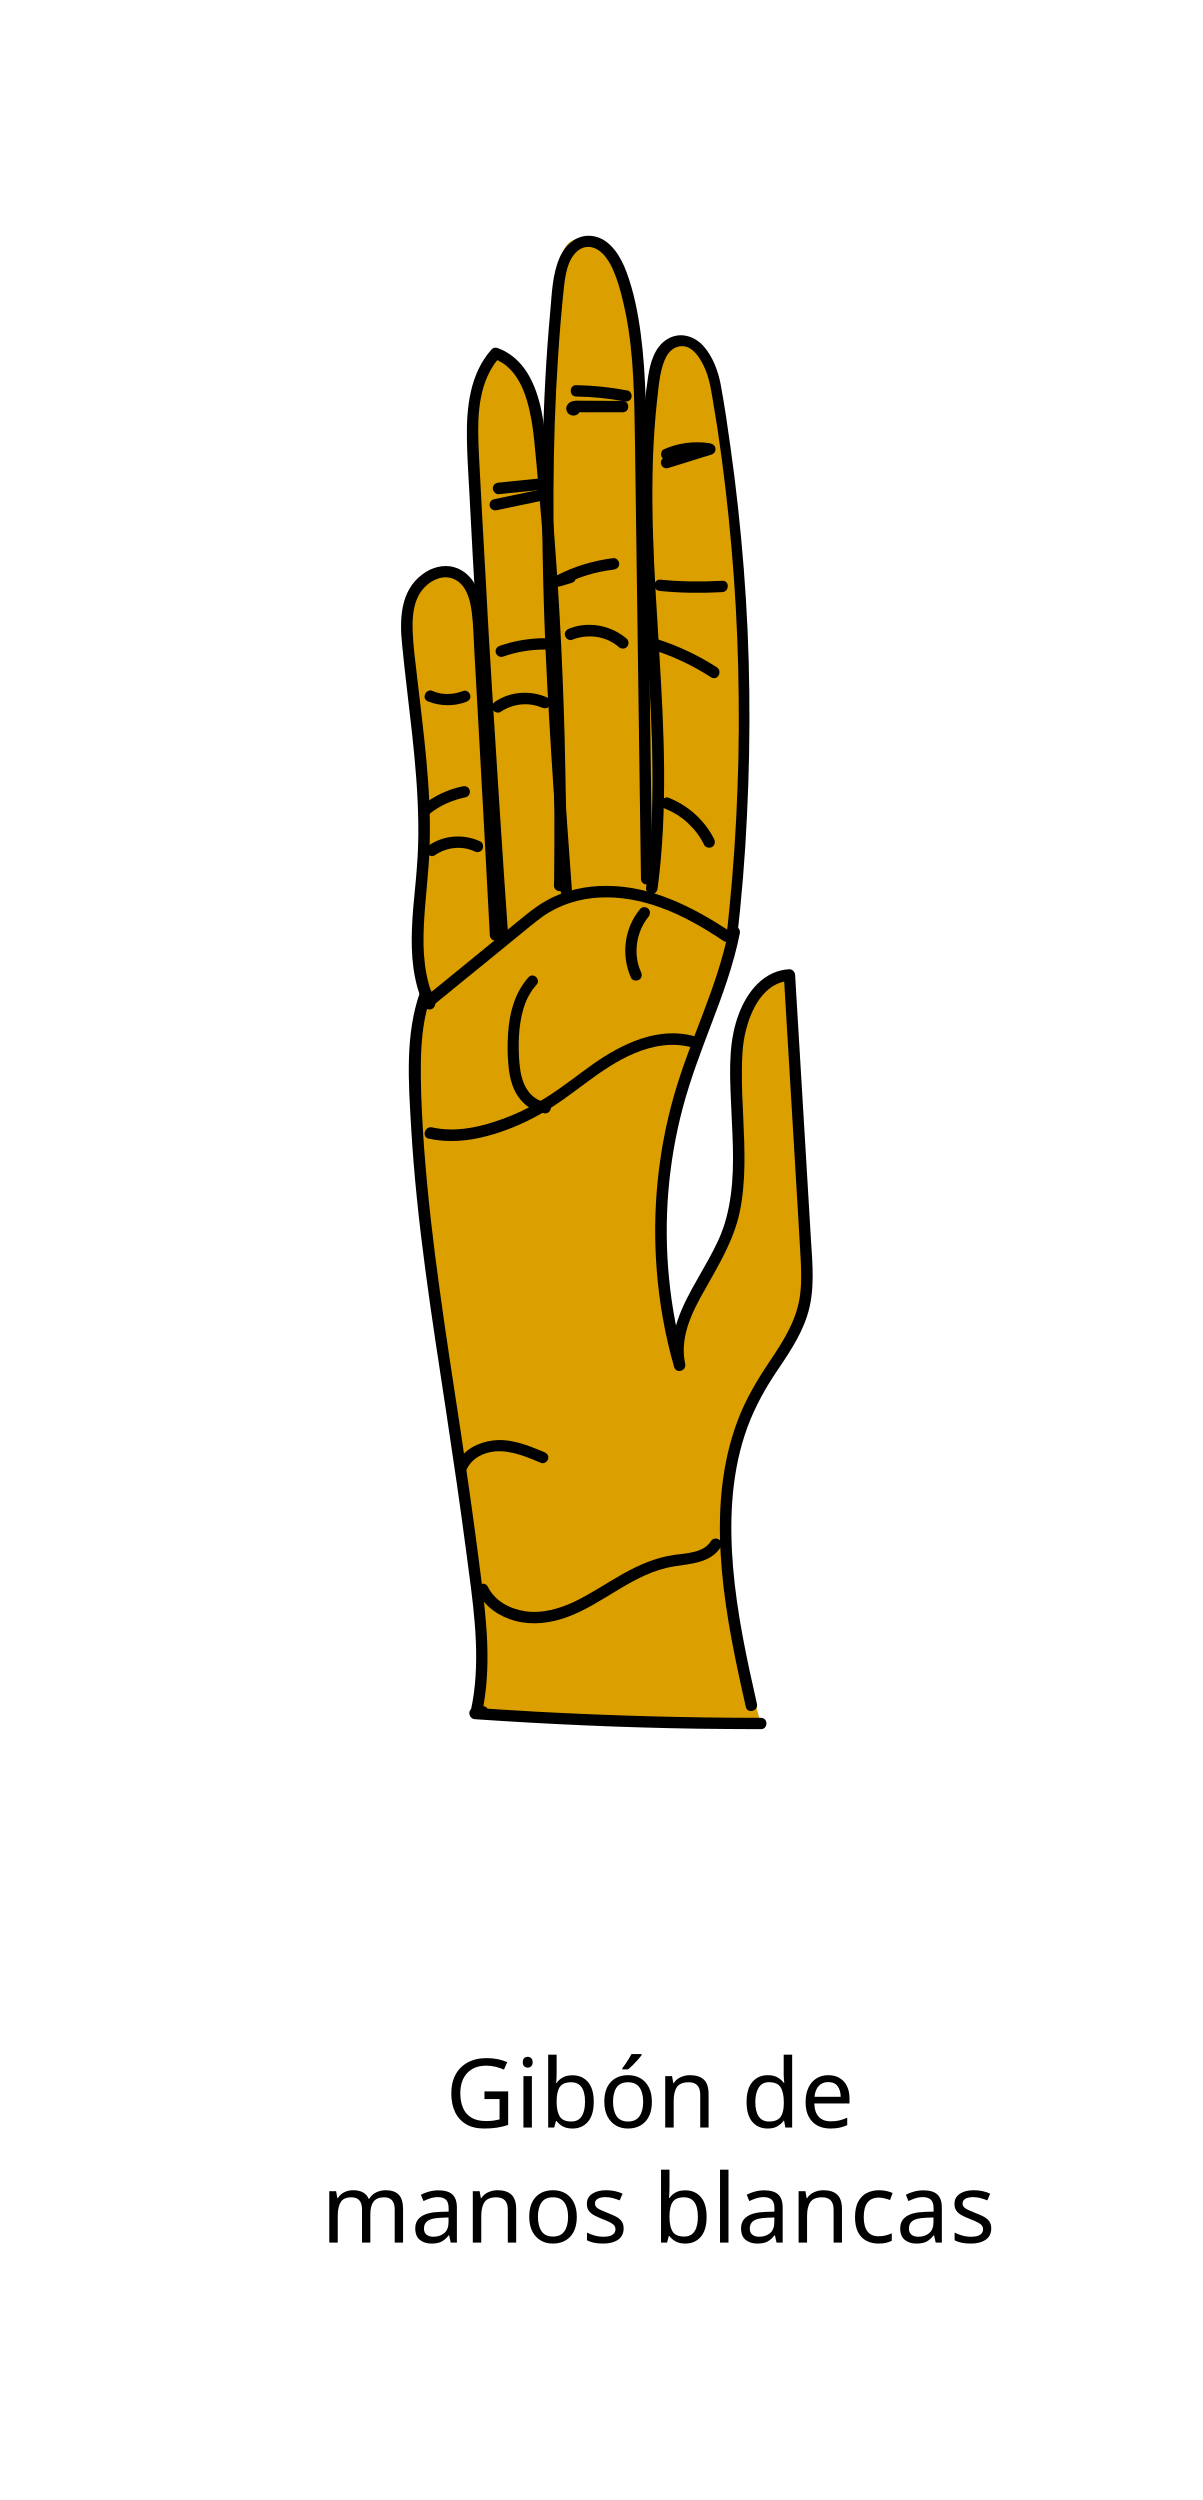
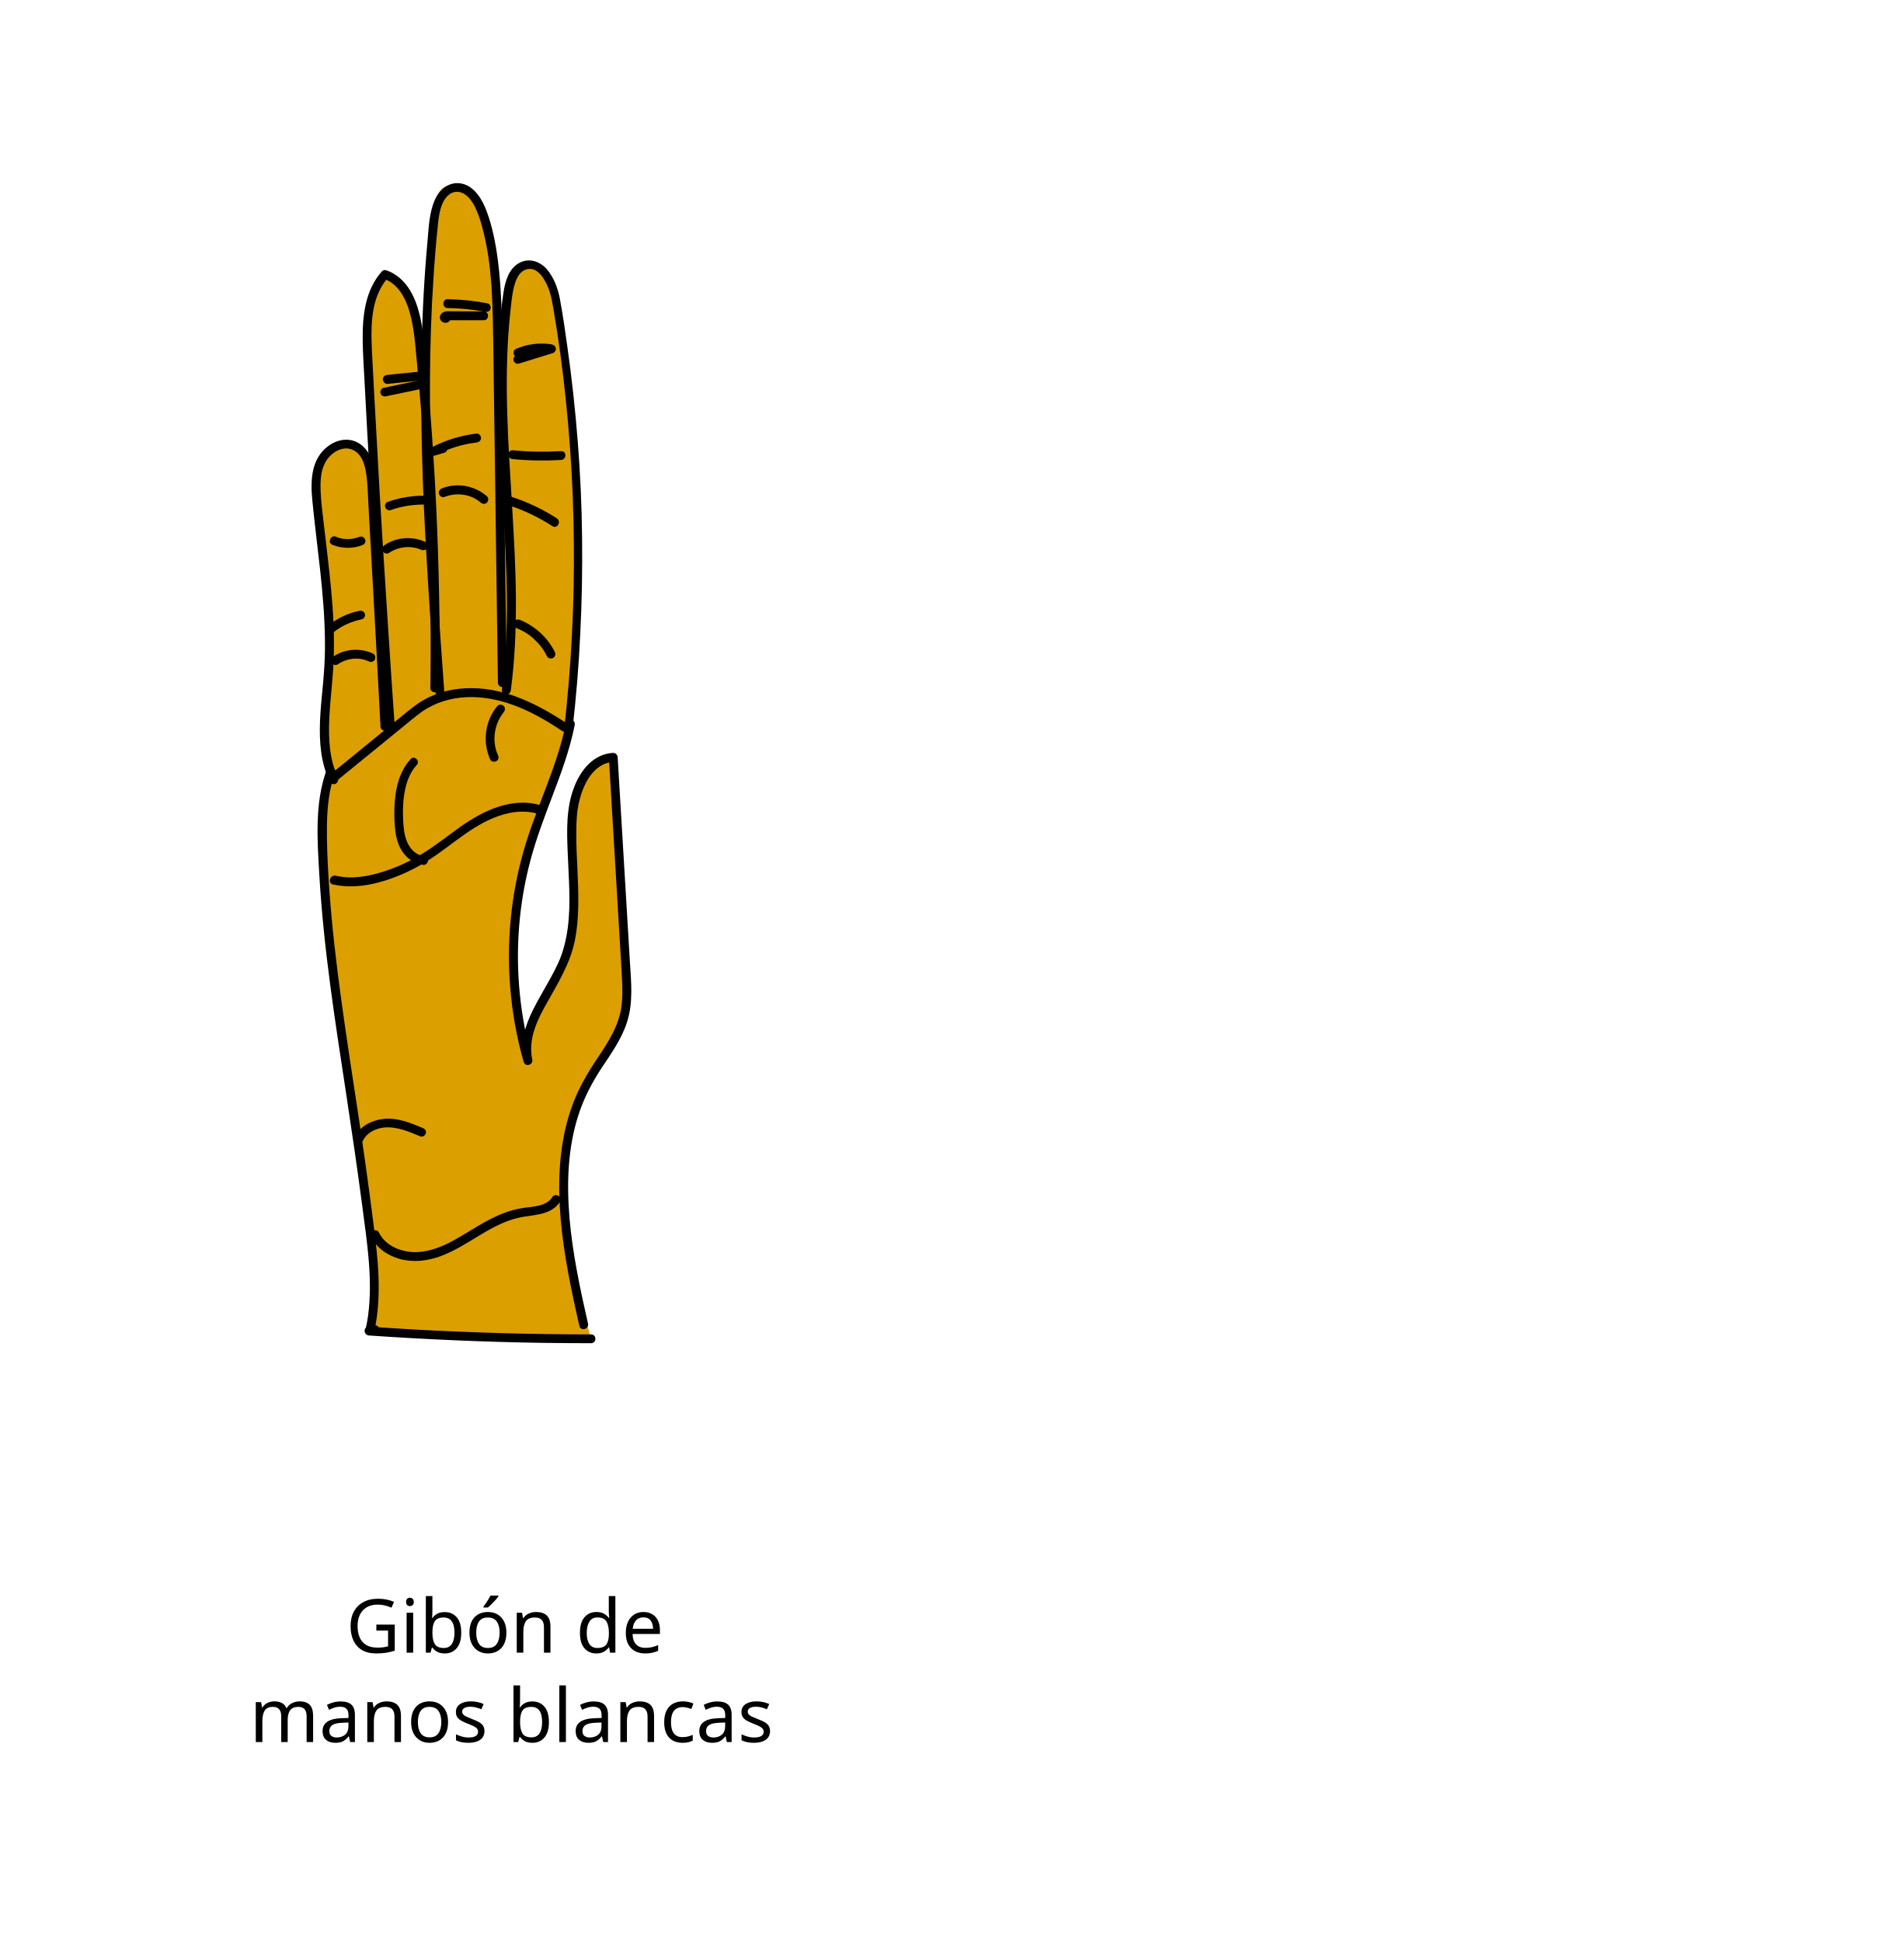
- <svg xmlns="http://www.w3.org/2000/svg" version="1.1" id="Capa_1" x="0px" y="0px" viewBox="0 0 519.3 1080" style="enable-background:new 0 0 519.3 1080;" xml:space="preserve">
+ <svg xmlns="http://www.w3.org/2000/svg" version="1.1" id="Capa_1" x="0px" y="0px" viewBox="0 0 1058.7 1080" style="enable-background:new 0 0 1058.7 1080;" xml:space="preserve">
  <g>
    <g>
      <g>
        <path style="fill:#DB9F00;" d="M205.2,740.2c0,0,3.8-18,3.3-23.3s-7.8-70.2-9.6-82.6c-1.8-12.4-19.9-119.8-19.7-140.1     c0.3-20.3-2.7-36.9,0-47.6c2.7-10.7,4.7-17.5,4.7-17.5s-3.4-5.5-4.7-12.2c-1.3-6.8,3.3-39.9,3.6-44.2s0.6-22.5-0.1-32.5     c-0.8-10-4.6-45.3-5.1-49.7c-0.5-4.4-3-18.2-1.8-24.1s7-16.6,10.9-17.9c3.9-1.3,7.7-2.2,10.4-0.6c2.7,1.6,5.8,3.1,7.3,8.2     c1.5,5.1,2.5,13.5,2.5,13.5s1-14.3,0.5-22.1s-3-47.1-3-52.6c0-5.4-0.2-20.3,2-26.8s5.1-16.5,7.9-15.2c2.8,1.2,8.9,4.1,11.8,10.1     s7.7,26.4,9.3,31.2s1.6-1.9,2-10.8s2.4-42.2,2.9-47.6s-1-27.1,6.3-31.5c7.3-4.4,14,1.8,15.3,3.2c1.3,1.4,9.1,10.3,11.5,30     c2.4,19.7,3.9,33.8,5.1,45.9c1.2,12,5.9-28,6.8-29.5c0.8-1.5,5.6-9.3,10.9-6.4c5.3,2.9,11,9.1,12.4,16.6     c1.4,7.5,14.3,87.7,12.9,141.4s-2.4,93.3-6.3,106.1c-3.9,12.9-22.4,63.4-24.5,74.3c-2.1,11-6.4,42.7-5,56.2s6.4,41.5,6.4,41.5     s5.2-18.3,7.8-23.1c2.6-4.8,11.5-19.2,13.8-26c2.3-6.8,4.9-16.9,5.2-24s-2.9-43-1.8-48.9s3.5-26.8,9.7-32.3s14.3-8,14.3-8     s7.9,124.5,7.5,131c-0.4,6.6-2.7,25.9-16.5,41c-13.8,15.1-16.3,40.1-16.3,40.1s-2.8,41,0.1,58.5c2.9,17.6,12.8,52.7,12.8,52.7     s-63-3.2-76.7-2.6C238.2,742.6,205.2,740.2,205.2,740.2z" />
      </g>
      <g>
        <g>
          <path d="M187.8,432.2c-4.6-10.1-5.2-21.3-4.7-32.2c0.5-11.6,2.2-23.1,2.5-34.7c0.8-25-2.8-49.8-5.6-74.5      c-0.7-5.9-1.5-11.9-1.7-17.8c-0.2-5.2,0-10.8,2.4-15.5c1.9-3.7,5.3-6.7,9.3-7.8c3.8-1,7.5,0.4,9.9,3.4c2.4,3.1,3.4,7.4,3.9,11.3      c0.7,5.5,0.8,11.1,1.1,16.6c0.7,12.6,1.4,25.2,2.1,37.8c1.4,25.2,2.8,50.5,4.1,75.7c0.2,3.2,0.3,6.3,0.5,9.5      c0.2,3.2,5.1,3.2,4.9,0c-1.4-26.2-2.9-52.4-4.3-78.7c-0.7-13.1-1.4-26.2-2.2-39.3c-0.3-6.2-0.6-12.4-1-18.6      c-0.4-4.7-1.1-9.4-3.1-13.6c-1.9-4.1-5.3-7.6-9.8-8.8c-4.7-1.3-9.8,0.2-13.6,3.1c-9.6,7.1-9.9,19.4-8.8,30.3      c2.5,25.7,6.7,51.4,7,77.3c0.1,6.3-0.1,12.6-0.6,18.9c-0.4,5.9-1.1,11.9-1.6,17.8c-0.9,11.4-1.3,23.2,1.9,34.4      c0.8,2.8,1.8,5.5,3,8.1c0.6,1.2,2.3,1.5,3.4,0.9C188.1,434.9,188.3,433.5,187.8,432.2L187.8,432.2z" />
        </g>
      </g>
      <g>
        <g>
          <path d="M244.4,382.7c0.2-17,0.2-34.1-0.2-51.1c-0.3-17.1-0.9-34.2-1.7-51.3c-0.8-17-1.9-34-3.2-51c-0.7-8.4-1.4-16.9-2.2-25.3      c-0.7-7.4-1.2-14.9-2.4-22.3c-1.8-11-5.6-23.5-15.8-29.5c-1.3-0.8-2.7-1.4-4.1-1.9c-0.8-0.3-1.9,0-2.4,0.6      c-9.4,10.5-10.9,25-10.7,38.6c0.1,8,0.7,16,1.1,24c0.5,8.8,0.9,17.5,1.4,26.3c1,17.5,2,35,3,52.5s2.1,35,3.3,52.5      c1.1,17.5,2.3,35,3.5,52.5c0.2,2.2,0.3,4.3,0.5,6.5c0.1,1.3,1.1,2.5,2.5,2.5c1.3,0,2.6-1.1,2.5-2.5c-1.2-17.3-2.4-34.7-3.5-52      c-1.1-17.3-2.2-34.5-3.3-51.8c-1.1-17.3-2.1-34.7-3-52c-1-17.2-1.9-34.3-2.8-51.5c-0.6-12.8-1.1-27.2,6.1-38.4      c0.8-1.3,1.8-2.5,2.8-3.7c-0.8,0.2-1.6,0.4-2.4,0.6c10.4,3.7,14.2,15.7,16,25.5c1.3,6.7,1.7,13.6,2.4,20.4      c0.8,8.4,1.5,16.7,2.2,25.1c1.3,16.6,2.4,33.3,3.3,50c0.8,16.7,1.4,33.4,1.8,50.1c0.4,16.8,0.5,33.6,0.3,50.3      c0,2.1,0,4.2-0.1,6.2C239.4,385.8,244.4,385.8,244.4,382.7L244.4,382.7z" />
        </g>
      </g>
      <g>
        <g>
          <path d="M281.8,379.7c-0.3-19.9-0.5-39.8-0.8-59.7c-0.3-19.8-0.5-39.6-0.8-59.4c-0.3-19.9-0.5-39.8-0.8-59.7      c-0.3-18.9-0.1-37.9-2.6-56.7c-1.2-9-3-18.3-6.2-26.8c-2.3-6.2-6.5-13.5-13.4-15.2c-7-1.7-12.7,2.9-15.4,9      c-3.2,7.3-3.4,15.7-4.1,23.5c-1.8,19.5-2.8,39.1-3.2,58.7c-0.5,19.7-0.3,39.4,0.2,59.2c0.5,19.7,1.4,39.3,2.6,58.9      c1.1,19.7,2.5,39.4,3.9,59.1c0.3,4.8,0.7,9.6,1,14.4c0.2,3.1,5.2,3.2,4.9,0c-1.4-19.2-2.8-38.5-4-57.7      c-1.2-19.3-2.3-38.5-3-57.8c-0.7-19.3-1.1-38.5-1-57.8c0.1-19.2,0.7-38.5,2-57.7c0.6-9.6,1.4-19.2,2.4-28.8      c0.6-5.6,1.4-12.9,6-16.8c2-1.7,4.7-2.2,7.1-1.3c2.8,1,4.9,3.5,6.4,5.9c1.9,3.1,3.1,6.5,4.2,9.9c1.3,4.3,2.3,8.6,3.2,13      c3.5,17.9,3.6,36.3,3.9,54.6c0.3,19.4,0.5,38.9,0.8,58.3s0.5,38.9,0.8,58.3c0.3,19.4,0.5,38.9,0.8,58.3      c0.1,4.8,0.1,9.5,0.2,14.3C277,382.9,281.9,382.9,281.8,379.7L281.8,379.7z" />
        </g>
      </g>
      <g>
        <g>
          <path d="M318.4,405.4c2-17.7,3.5-35.4,4.3-53.2c0.9-17.8,1.2-35.6,1-53.3c-0.2-17.8-1-35.6-2.4-53.3      c-1.4-17.7-3.3-35.4-5.8-52.9c-1.2-8.8-2.5-17.5-4.1-26.3c-1.1-6-3.4-12.2-7.4-16.8c-4-4.5-10.3-6.4-15.7-3.1      c-5.5,3.3-7.4,10.2-8.3,16.1c-2.6,17.1-3.3,34.6-3.3,51.9c0,17.4,1,34.9,2.1,52.3c1.1,17.4,2.2,34.7,2.8,52.1      c0.5,17.4,0.4,34.8-1.1,52.1c-0.4,4.3-0.8,8.5-1.4,12.7c-0.2,1.3,1.3,2.5,2.5,2.5c1.5,0,2.3-1.1,2.5-2.5      c2.2-16.8,2.9-33.8,2.8-50.8c-0.1-17-1.1-34.1-2.1-51.1c-1-17-2.2-34-2.7-51.1c-0.5-17-0.4-34.1,1.1-51.1      c0.4-4.2,0.8-8.3,1.3-12.5c0.4-3.2,0.9-6.5,1.9-9.6c0.8-2.4,1.9-4.9,4-6.5c2-1.5,4.4-1.8,6.4-1.1c1.9,0.7,3.7,2.4,5,4.3      c1.6,2.4,2.9,5,3.8,7.8c1.1,3.3,1.6,6.6,2.2,10c0.7,4.3,1.4,8.6,2.1,12.9c2.6,17.1,4.6,34.3,6.1,51.6c1.5,17.3,2.5,34.6,2.9,52      s0.4,34.7-0.3,52.1c-0.6,17.4-1.8,34.7-3.5,52c-0.4,4.3-0.9,8.5-1.4,12.8c-0.2,1.3,1.2,2.5,2.5,2.5      C317.4,407.9,318.3,406.8,318.4,405.4L318.4,405.4z" />
        </g>
      </g>
      <g>
        <g>
          <path d="M314.8,401.8c-4.9,24.8-16.8,47.4-23.7,71.7c-6.9,24.3-9.4,49.9-7.4,75.1c1.1,14.2,3.6,28.2,7.5,41.9      c0.9,3.1,5.4,1.8,4.8-1.3c-2.5-11.4,2.9-22.3,8.4-31.9c6.1-10.9,12.6-21.5,15.2-33.9c2.7-13.2,2.1-26.9,1.5-40.3      c-0.3-6.7-0.7-13.4-0.6-20.2c0-5.8,0.2-11.6,1.6-17.2c2.2-9.5,7.9-21.3,19-22c-0.8-0.8-1.6-1.6-2.5-2.5      c1.4,23.5,2.8,46.9,4.2,70.4c0.7,11.7,1.4,23.5,2.1,35.2c0.3,5.8,0.7,11.6,1,17.4c0.3,5.6,0.4,11.3-0.5,16.8      c-1.7,10-7.1,18.5-12.7,26.8c-5.5,8.2-10.5,16.5-14,25.8c-6.9,18.2-8.5,38-7.4,57.3c1.1,20.1,5,39.9,9.3,59.4      c0.5,2.4,1.1,4.7,1.6,7.1c0.7,3.1,5.5,1.8,4.8-1.3c-4.4-19.4-8.6-38.9-10.3-58.8c-1.6-19.2-1-38.8,5-57.3      c3-9.3,7.5-17.9,12.8-26c5.4-8.1,11.2-16.2,14.2-25.6c3.5-10.8,2.3-22.3,1.6-33.4c-0.7-11.7-1.4-23.5-2.1-35.2      c-1.4-23.3-2.8-46.7-4.2-70c-0.2-2.9-0.3-5.8-0.5-8.6c-0.1-1.3-1.1-2.5-2.5-2.5c-10.9,0.6-18,9.4-21.7,19      c-4.5,11.5-4.1,24.3-3.6,36.3c0.5,14.1,1.9,28.3,0,42.3c-0.9,6.6-2.5,13.2-5.3,19.3c-2.6,5.7-5.8,11.1-8.9,16.6      c-6.7,11.7-13.4,24.4-10.3,38.3c1.6-0.4,3.2-0.9,4.8-1.3c-6.8-24-9.3-49.2-7.3-74.1c1-12.4,3.1-24.7,6.3-36.7      c3.2-12,7.6-23.6,12-35.2c5-13.1,9.9-26.3,12.6-40C320.2,400,315.4,398.7,314.8,401.8L314.8,401.8z" />
        </g>
      </g>
      <g>
        <g>
          <path d="M181.5,428.5c-6.6,18.5-5,39.1-3.9,58.4c1.2,20.5,3.4,41,6.1,61.3c2.7,20.5,5.9,41,9,61.4c3.1,20.4,6.1,40.9,8.8,61.4      c2.6,20,5.9,40.5,3.2,60.6c-0.3,2.4-0.8,4.9-1.3,7.3c-0.7,3.1,4.1,4.4,4.8,1.3c4.3-19.9,2-40.3-0.6-60.3      c-2.6-20.6-5.5-41.1-8.6-61.6c-3.1-20.4-6.3-40.9-9.1-61.4c-2.8-20.3-5.2-40.7-6.7-61.2c-0.7-10.1-1.3-20.2-1.4-30.4      c-0.1-9.6,0.2-19.4,2.5-28.8c0.6-2.3,1.3-4.6,2.1-6.8C187.3,426.8,182.6,425.5,181.5,428.5L181.5,428.5z" />
        </g>
      </g>
      <g>
        <g>
          <path d="M208,737.1c-1.2,0.3-2.3,0.5-3.5,0.8c-2.8,0.6-2,4.7,0.7,4.8c32,2.2,64,3.6,96.1,4.1c9.1,0.1,18.3,0.2,27.4,0.2      c3.2,0,3.2-4.9,0-4.9c-32.1,0-64.1-0.9-96.1-2.6c-9.1-0.5-18.2-1.1-27.4-1.7c0.2,1.6,0.4,3.2,0.7,4.8c1.2-0.3,2.3-0.5,3.5-0.8      C212.4,741.1,211.1,736.4,208,737.1L208,737.1z" />
        </g>
      </g>
      <g>
        <g>
          <path d="M185.2,491.9c8.3,1.8,16.9,1.1,25.1-1.1c8-2.1,15.9-5.4,23.1-9.5c14.1-7.8,25.7-20,40.7-26.3c7.9-3.3,16.7-4.9,25.1-2.4      c3,0.9,4.3-3.9,1.3-4.8c-15.9-4.7-31.9,3.1-44.6,12.1c-6.6,4.7-13,9.8-19.8,14.1c-6.9,4.4-14.4,8-22.2,10.5      c-8.7,2.9-18.2,4.6-27.3,2.5C183.4,486.5,182.1,491.2,185.2,491.9L185.2,491.9z" />
        </g>
      </g>
      <g>
        <g>
          <path d="M201.7,634.6c2.2-4.7,7.3-7.2,12.3-7.6c6.9-0.5,13.6,2.4,19.8,5c1.2,0.5,2.7-0.6,3-1.7c0.4-1.4-0.5-2.5-1.7-3      c-7-2.9-14.5-6-22.2-5c-6.3,0.8-12.6,3.9-15.5,9.9c-0.6,1.2-0.3,2.7,0.9,3.4C199.4,636.1,201.1,635.8,201.7,634.6L201.7,634.6z" />
        </g>
      </g>
      <g>
        <g>
          <path d="M206.4,687.9c3.1,6.3,9.4,10.5,16.1,12.3c7.5,2,15.3,1,22.5-1.6c16-5.9,28.8-19.1,46-21.9c7.3-1.2,16-1.4,20.4-8.4      c1.7-2.7-2.6-5.2-4.3-2.5c-3.1,5-10.5,5.2-15.7,5.9c-8,1.1-15.3,4.3-22.3,8.2c-7.1,4-13.8,8.6-21.1,12.1      c-6.5,3-13.7,5.1-20.9,4.1c-6.8-1-13.3-4.4-16.4-10.7C209.2,682.6,205,685.1,206.4,687.9L206.4,687.9z" />
        </g>
      </g>
      <g>
        <g>
          <path d="M228.3,422.2c-6,6.7-8.2,15.4-8.8,24.1c-0.3,4.5-0.3,9,0.1,13.4c0.4,4.8,1.4,9.8,4.1,13.8c2.8,4.1,6.9,7,11.8,7.5      c1.3,0.1,2.5-1.2,2.5-2.5c0-1.4-1.1-2.3-2.5-2.5c-3.1-0.3-5.9-2.5-7.6-5c-2.3-3.4-3.1-7.5-3.5-11.6c-0.6-7.7-0.5-15.8,1.6-23.2      c1.1-3.9,2.9-7.6,5.7-10.7C233.9,423.3,230.4,419.8,228.3,422.2L228.3,422.2z" />
        </g>
      </g>
      <g>
        <g>
          <path d="M276.9,419.9c-3.5-7.6-2.1-17.3,3.2-23.8c0.8-1,1-2.5,0-3.5c-0.9-0.9-2.6-1-3.5,0c-6.9,8.3-8.4,19.9-4,29.8      c0.5,1.2,2.3,1.5,3.4,0.9C277.3,422.6,277.5,421.2,276.9,419.9L276.9,419.9z" />
        </g>
      </g>
      <g>
        <g>
          <path d="M287.4,349.4c0.7,0.3,1.6,0.7,2.5,1.1c0.9,0.5,1.8,1,2.7,1.5c1.7,1.1,3,2.1,4.5,3.5c3,2.8,5.3,5.8,7.1,9.5      c0.6,1.2,2.3,1.5,3.4,0.9c1.2-0.7,1.5-2.2,0.9-3.4c-4.1-8.2-11.2-14.5-19.7-17.9c-1.2-0.5-2.7,0.5-3,1.7      C285.3,347.8,286.1,348.9,287.4,349.4L287.4,349.4z" />
        </g>
      </g>
      <g>
        <g>
          <path d="M247.1,276.4c6.7-2.7,14.7-1.7,20.2,3.1c1,0.9,2.5,1,3.5,0c0.9-0.9,1-2.6,0-3.5c-6.7-5.9-16.7-7.8-25-4.4      c-1.2,0.5-2.1,1.6-1.7,3C244.4,275.8,245.8,276.9,247.1,276.4L247.1,276.4z" />
        </g>
      </g>
      <g>
        <g>
          <path d="M282.9,281c8.6,2.8,16.7,6.7,24.3,11.6c2.7,1.7,5.1-2.5,2.5-4.3c-7.9-5.1-16.5-9.2-25.5-12.1      C281.2,275.2,279.9,280,282.9,281L282.9,281z" />
        </g>
      </g>
      <g>
        <g>
          <path d="M285.1,255.3c8.9,0.9,17.9,1,26.9,0.5c3.2-0.2,3.2-5.1,0-4.9c-9,0.5-18,0.4-26.9-0.5c-1.3-0.1-2.5,1.2-2.5,2.5      C282.7,254.3,283.8,255.2,285.1,255.3L285.1,255.3z" />
        </g>
      </g>
      <g>
        <g>
          <path d="M245.6,247.1c-1.7,0.5-3.3,1-5,1.5c0.6,1.5,1.3,3,1.9,4.5c7-3.7,14.6-6.1,22.5-7c1.3-0.2,2.5-1,2.5-2.5      c0-1.2-1.1-2.6-2.5-2.5c-8.7,1.1-17.1,3.6-24.9,7.7c-2.5,1.3-0.8,5.3,1.9,4.5c1.7-0.5,3.3-1,5-1.5      C250,251,248.7,246.2,245.6,247.1L245.6,247.1z" />
        </g>
      </g>
      <g>
        <g>
          <path d="M216.3,307.5c5.2-3.5,12-4.3,17.8-1.8c1.2,0.5,2.6,0.4,3.4-0.9c0.6-1.1,0.3-2.8-0.9-3.4c-7.3-3.3-16.1-2.8-22.8,1.8      c-1.1,0.7-1.6,2.2-0.9,3.4C213.5,307.7,215.2,308.3,216.3,307.5L216.3,307.5z" />
        </g>
      </g>
      <g>
        <g>
          <path d="M217.2,283.7c5.9-2.1,12-3.1,18.3-3.1c3.2,0,3.2-4.9,0-4.9c-6.7,0-13.3,1.1-19.6,3.3c-1.3,0.4-2.1,1.7-1.7,3      C214.5,283.2,216,284.1,217.2,283.7L217.2,283.7z" />
        </g>
      </g>
      <g>
        <g>
          <path d="M214.6,220.4c6.4-1.3,12.7-2.7,19.1-4c1.3-0.3,2.1-1.8,1.7-3c-0.4-1.3-1.7-2-3-1.7c-6.4,1.3-12.7,2.7-19.1,4      c-1.3,0.3-2.1,1.8-1.7,3C211.9,220,213.3,220.7,214.6,220.4L214.6,220.4z" />
        </g>
      </g>
      <g>
        <g>
          <path d="M215.4,213.5c6.2-0.6,12.5-1.3,18.7-1.9c1.3-0.1,2.5-1,2.5-2.5c0-1.2-1.1-2.6-2.5-2.5c-6.2,0.6-12.5,1.3-18.7,1.9      c-1.3,0.1-2.5,1-2.5,2.5C212.9,212.2,214.1,213.6,215.4,213.5L215.4,213.5z" />
        </g>
      </g>
      <g>
        <g>
          <path d="M245.7,176.7c0,0.1,0,0.1,0,0.2c0.1-0.4,0.2-0.8,0.3-1.2c0,0,0,0.1-0.1,0.1c0.3-0.3,0.6-0.6,0.9-0.9c0,0-0.1,0-0.1,0.1      c0.4-0.1,0.8-0.2,1.2-0.3c0.7,0.1,1.2,0.5,1.5,1.2c0,0.4,0,0.9,0,1.3c-1.1,0.8-1.4,1.1-0.7,0.9c0,0-0.1,0-0.1,0      c0.4,0.1,0.9,0,1.4,0c0.9,0,1.7,0,2.6,0c1.8,0,3.6,0,5.5,0c3.6,0,7.3,0,10.9,0c3.2,0,3.2-4.9,0-4.9c-6,0-12.1-0.1-18.1-0.1      c-1.3,0-2.6-0.1-3.8,0.3c-1.6,0.5-2.8,2.1-2.4,3.8c0.8,3.2,5.8,3.1,5.9-0.4C250.8,173.5,245.9,173.5,245.7,176.7L245.7,176.7z" />
        </g>
      </g>
      <g>
        <g>
          <path d="M248.9,171.3c7,0.1,14,0.8,20.9,2.1c1.3,0.3,2.7-0.4,3-1.7c0.3-1.2-0.4-2.8-1.7-3c-7.3-1.4-14.8-2.2-22.2-2.3      C245.8,166.3,245.8,171.3,248.9,171.3L248.9,171.3z" />
        </g>
      </g>
      <g>
        <g>
          <path d="M289.3,198.3c4.8-2.1,10.4-2.9,15.5-2.2c1.3,0.2,2.6-0.3,3-1.7c0.3-1.2-0.4-2.8-1.7-3c-6.6-0.9-13.2,0-19.3,2.7      c-1.2,0.5-1.5,2.3-0.9,3.4C286.7,198.6,288.1,198.8,289.3,198.3L289.3,198.3z" />
        </g>
      </g>
      <g>
        <g>
          <path d="M288.6,202.2c6.2-1.9,12.5-3.9,18.7-5.8c1.3-0.4,2.1-1.7,1.7-3c-0.3-1.3-1.8-2.1-3-1.7c-6.2,1.9-12.5,3.9-18.7,5.8      c-1.3,0.4-2.1,1.7-1.7,3C285.9,201.8,287.3,202.6,288.6,202.2L288.6,202.2z" />
        </g>
      </g>
      <g>
        <g>
          <path d="M185.1,303.1c5.2,2,11.1,2.1,16.3,0.1c1.2-0.4,2.2-1.7,1.7-3c-0.4-1.2-1.7-2.2-3-1.7c-1.2,0.4-2.3,0.8-3.6,1      c-0.2,0-0.3,0.1-0.5,0.1c-0.3,0-0.3,0.1-0.1,0c-0.3,0-0.5,0.1-0.8,0.1c-0.6,0-1.2,0.1-1.8,0.1c-0.6,0-1.2,0-1.8-0.1      c0,0-0.8-0.1-0.4,0c-0.3,0-0.7-0.1-1-0.2c-1.2-0.2-2.4-0.6-3.5-1.1c-1.2-0.5-2.8,0.5-3,1.7C183,301.5,183.8,302.6,185.1,303.1      L185.1,303.1z" />
        </g>
      </g>
      <g>
        <g>
          <path d="M185.8,351.4c2-1.6,4.7-3.3,7.3-4.4c2.4-1.1,5.3-2,8.1-2.6c1.3-0.3,2.1-1.8,1.7-3c-0.4-1.4-1.7-2-3-1.7      c-6.5,1.3-12.4,4.2-17.6,8.3c-1,0.8-0.9,2.6,0,3.5C183.4,352.4,184.8,352.2,185.8,351.4L185.8,351.4z" />
        </g>
      </g>
      <g>
        <g>
          <path d="M187.8,369.5c5-3.5,11.7-4.3,17.2-1.7c1.2,0.6,2.7,0.3,3.4-0.9c0.6-1.1,0.3-2.8-0.9-3.4c-7.1-3.3-15.7-2.8-22.2,1.7      c-1.1,0.8-1.6,2.2-0.9,3.4C185.1,369.7,186.7,370.2,187.8,369.5L187.8,369.5z" />
        </g>
      </g>
      <g>
        <g>
          <path d="M186.8,434.6c8.1-6.6,16.2-13.3,24.4-19.9c4-3.3,8-6.5,12-9.8c3.7-3,7.4-6.2,11.3-9c15-10.5,34-10,50.7-3.9      c9.8,3.5,18.8,8.8,27.4,14.5c2.7,1.7,5.1-2.5,2.5-4.3c-15.7-10.3-33.4-19.4-52.7-19.5c-9.2-0.1-18.6,1.9-26.6,6.5      c-4.3,2.4-8.1,5.6-11.9,8.7c-4.1,3.4-8.3,6.7-12.4,10.1c-9.4,7.7-18.8,15.4-28.2,23c-1,0.8-0.9,2.6,0,3.5      C184.3,435.6,185.7,435.4,186.8,434.6L186.8,434.6z" />
        </g>
      </g>
    </g>
    <text transform="matrix(1 0 0 1 192.4321 919.1025)">
      <tspan x="0" y="0" style="font-family:'Roboto-Regular'; font-size:41.444px;">Gibón de </tspan>
      <tspan x="-53.7" y="49.7" style="font-family:'Roboto-Regular'; font-size:41.444px;">manos blancas</tspan>
    </text>
  </g>
</svg>
